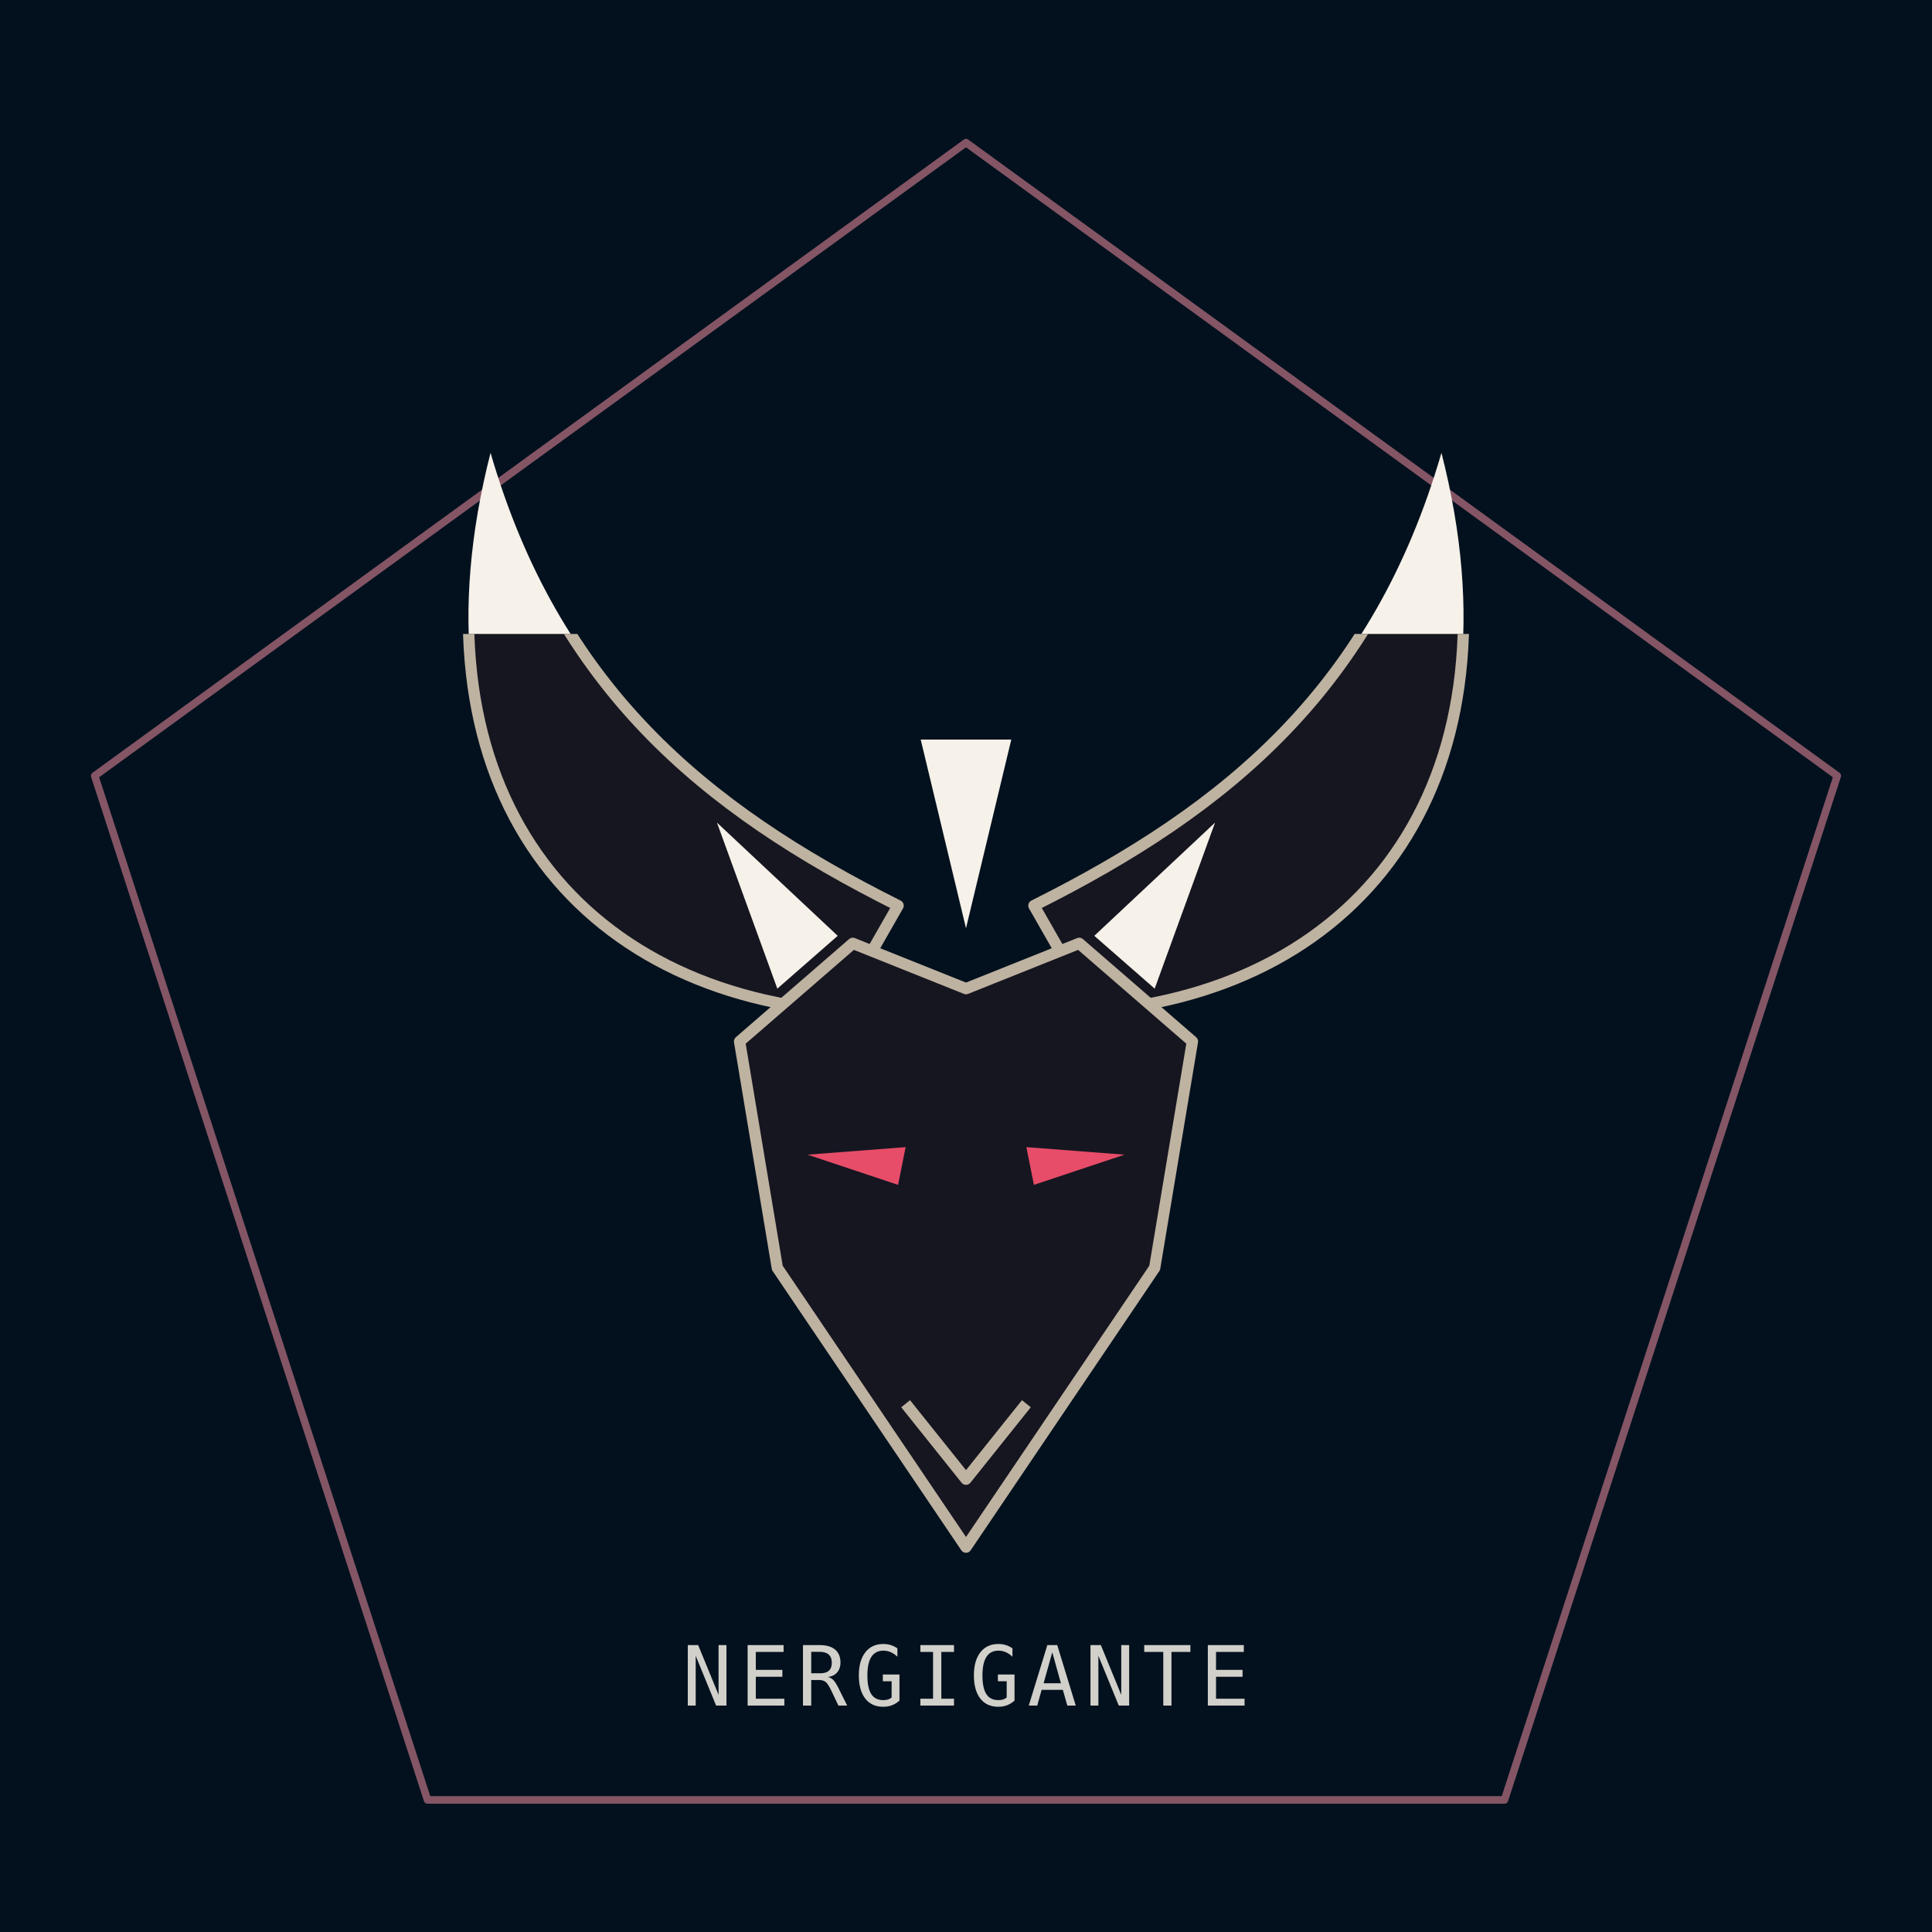
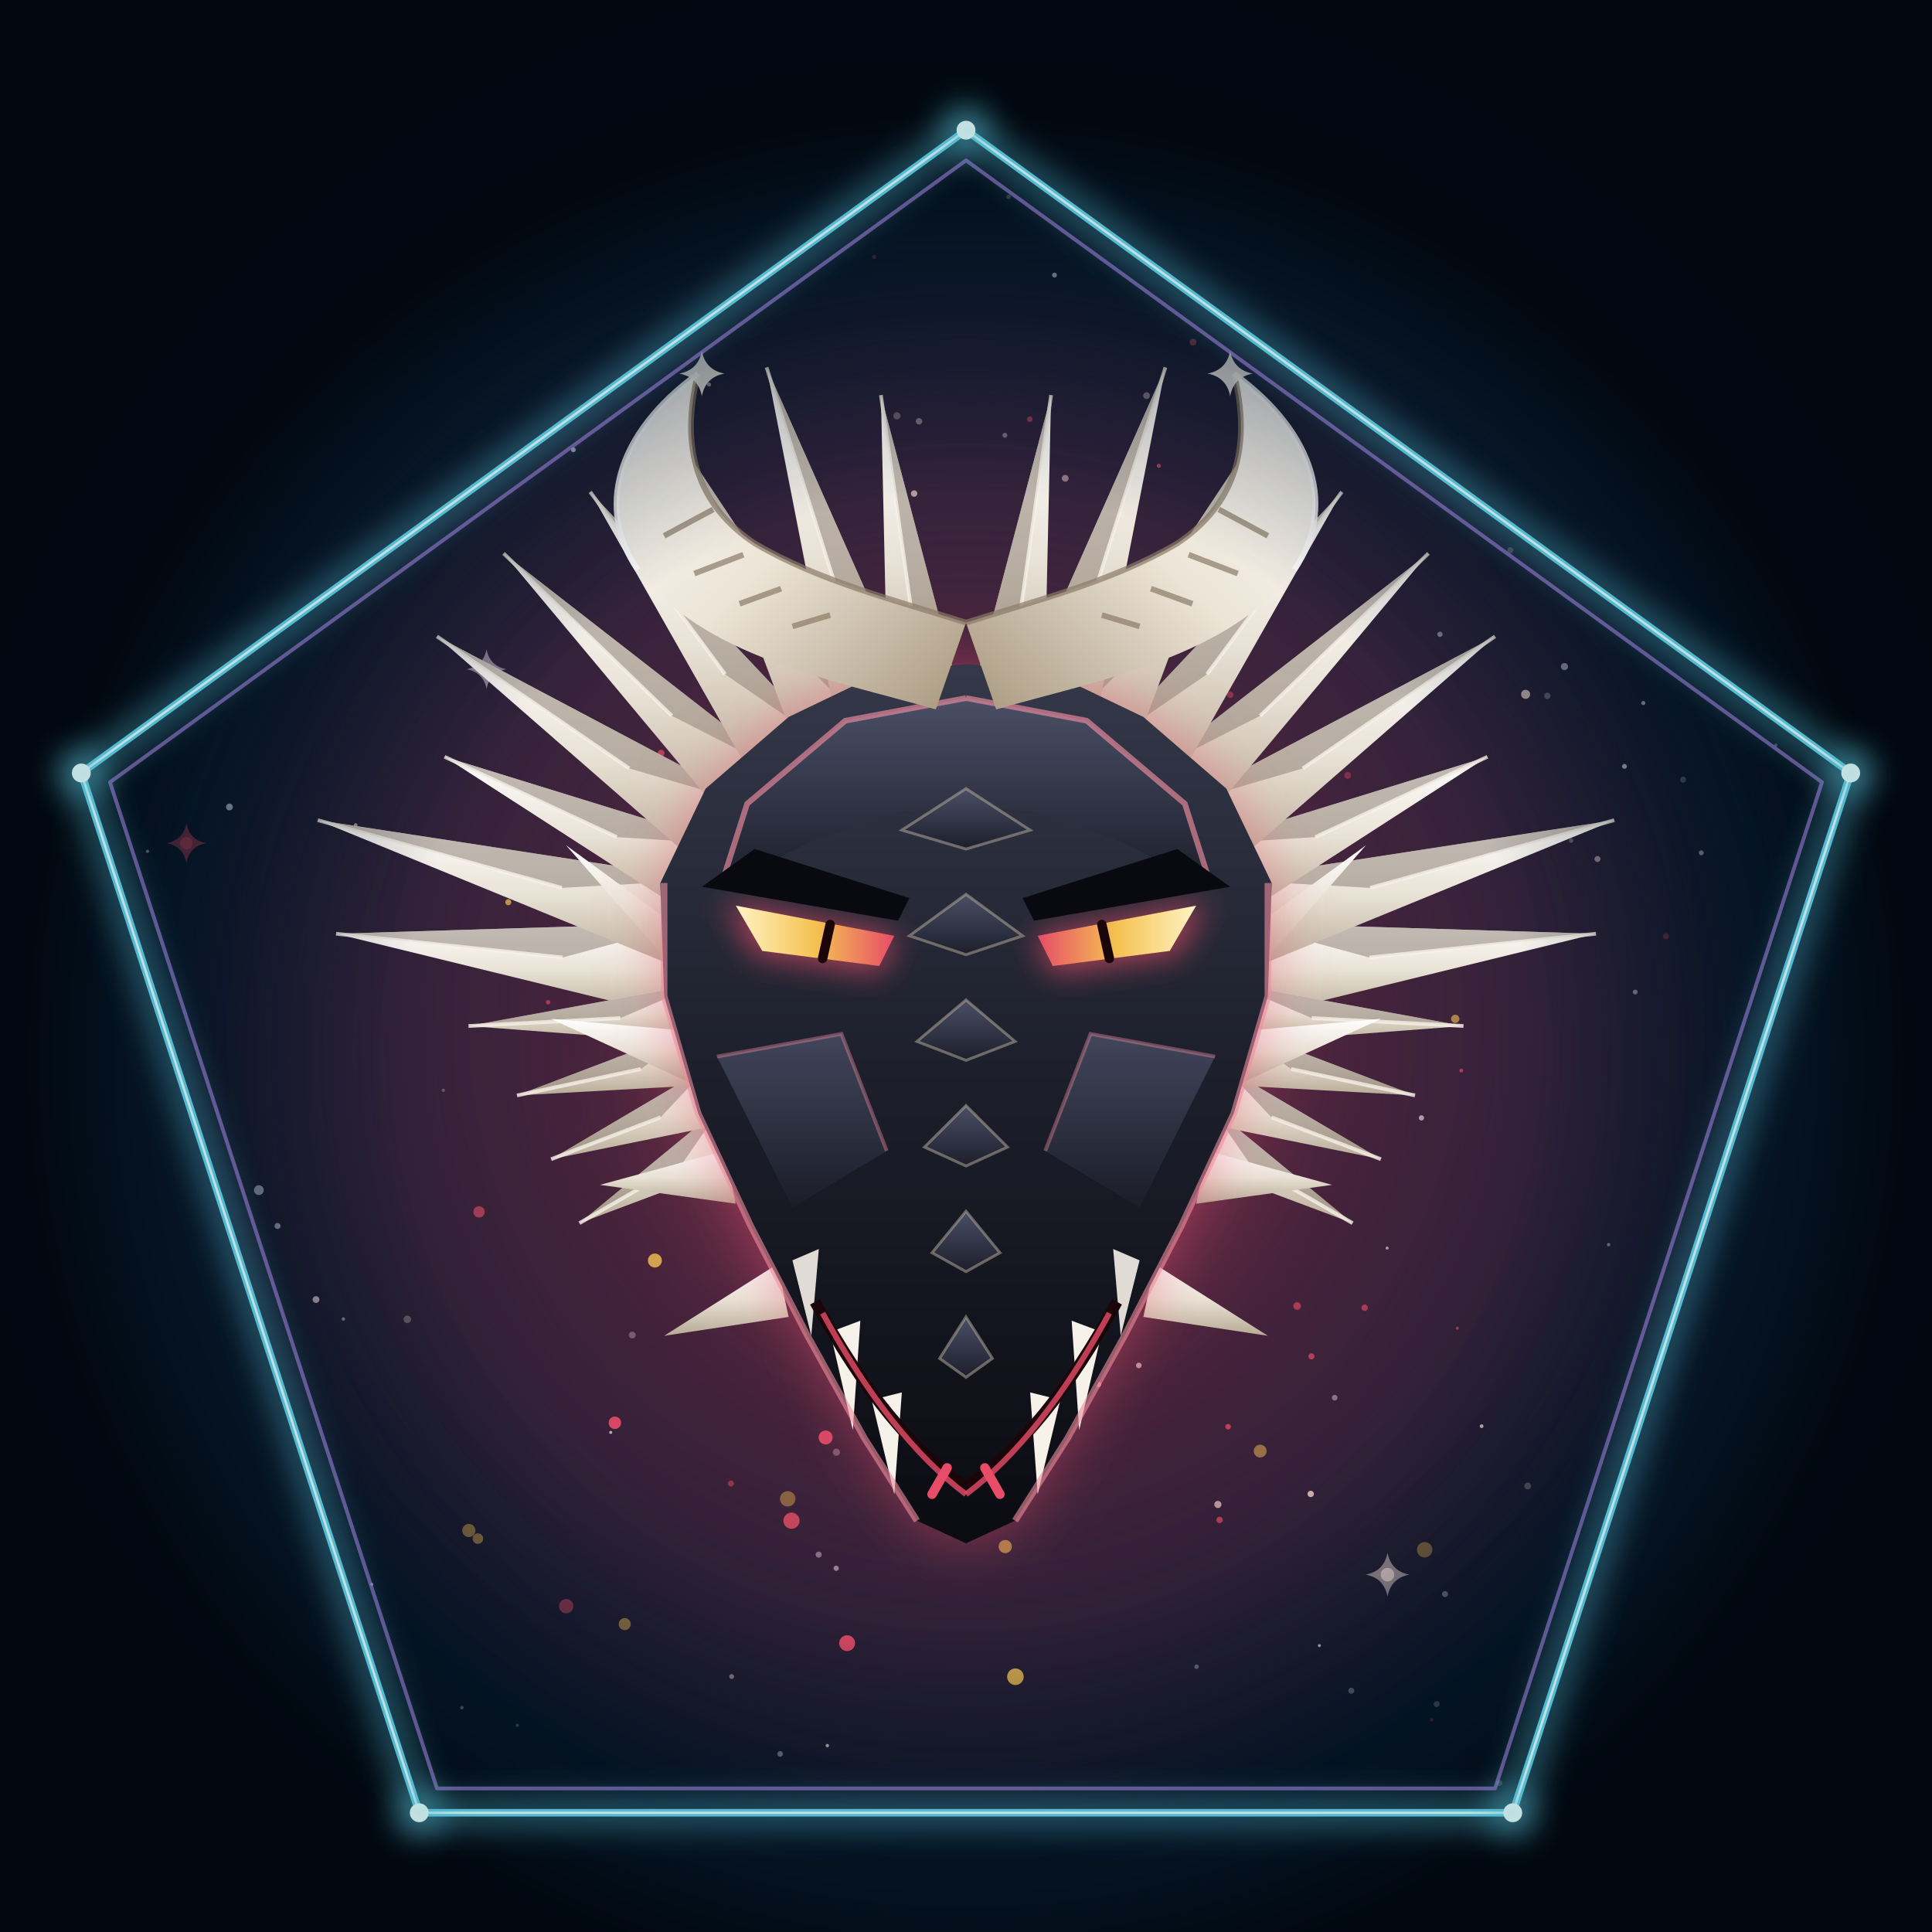
- <svg xmlns="http://www.w3.org/2000/svg" width="512" height="512" viewBox="0 0 512 512">
-   <rect width="512" height="512" fill="#03111e" />
-   <polygon points="256,37.8 486.9,205.6 398.7,477 113.3,477 25.1,205.6" fill="none" stroke="#ee8d9f" stroke-opacity="0.55" stroke-width="2" stroke-linejoin="round" />
+ <svg xmlns="http://www.w3.org/2000/svg" width="1024" height="1024" viewBox="0 0 1024 1024">
  <defs>
-     <clipPath id="lower">
-       <rect x="0" y="168" width="512" height="400" />
+     <radialGradient id="bgG" gradientUnits="userSpaceOnUse" cx="512" cy="522" r="560" fx="512" fy="522">
+       <stop offset="0" stop-color="#10223f" stop-opacity="1" />
+       <stop offset="0.55" stop-color="#0b1a31" stop-opacity="1" />
+       <stop offset="1" stop-color="#03111e" stop-opacity="1" />
+     </radialGradient>
+     <radialGradient id="haloG" gradientUnits="userSpaceOnUse" cx="512" cy="542" r="430" fx="512" fy="542">
+       <stop offset="0" stop-color="#e74d68" stop-opacity="0.34" />
+       <stop offset="0.45" stop-color="#e74d68" stop-opacity="0.12" />
+       <stop offset="1" stop-color="#e74d68" stop-opacity="0" />
+     </radialGradient>
+     <radialGradient id="vigG" gradientUnits="userSpaceOnUse" cx="512" cy="562" r="500" fx="512" fy="562">
+       <stop offset="0.6" stop-color="#03111e" stop-opacity="0" />
+       <stop offset="0.86" stop-color="#03111e" stop-opacity="0.5" />
+       <stop offset="1" stop-color="#01070e" stop-opacity="0.92" />
+     </radialGradient>
+     <filter id="b2" x="-60%" y="-60%" width="220%" height="220%">
+       <feGaussianBlur stdDeviation="2" />
+     </filter>
+     <filter id="b4" x="-60%" y="-60%" width="220%" height="220%">
+       <feGaussianBlur stdDeviation="4" />
+     </filter>
+     <filter id="b8" x="-60%" y="-60%" width="220%" height="220%">
+       <feGaussianBlur stdDeviation="8" />
+     </filter>
+     <filter id="b16" x="-60%" y="-60%" width="220%" height="220%">
+       <feGaussianBlur stdDeviation="16" />
+     </filter>
+     <filter id="b30" x="-60%" y="-60%" width="220%" height="220%">
+       <feGaussianBlur stdDeviation="30" />
+     </filter>
+     <clipPath id="pent">
+       <polygon points="512,69 980.9,409.7 801.8,960.8 222.2,960.8 43.1,409.7" />
    </clipPath>
+     <linearGradient id="ngSpike" x1="0" y1="0" x2="0" y2="1">
+       <stop offset="0" stop-color="#ffffff" stop-opacity="1" />
+       <stop offset="0.5" stop-color="#e9e2d6" stop-opacity="1" />
+       <stop offset="1" stop-color="#b7aa95" stop-opacity="1" />
+     </linearGradient>
+     <linearGradient id="ngHorn" x1="0" y1="0" x2="1" y2="1">
+       <stop offset="0" stop-color="#ffffff" stop-opacity="1" />
+       <stop offset="0.5" stop-color="#ece4d6" stop-opacity="1" />
+       <stop offset="1" stop-color="#a8987f" stop-opacity="1" />
+     </linearGradient>
+     <linearGradient id="ngHead" x1="0" y1="0" x2="0" y2="1">
+       <stop offset="0" stop-color="#343849" stop-opacity="1" />
+       <stop offset="0.5" stop-color="#1b1d29" stop-opacity="1" />
+       <stop offset="1" stop-color="#0b0c12" stop-opacity="1" />
+     </linearGradient>
+     <linearGradient id="ngPlate" x1="0" y1="0" x2="0" y2="1">
+       <stop offset="0" stop-color="#4a4f66" stop-opacity="1" />
+       <stop offset="1" stop-color="#1c1e2a" stop-opacity="1" />
+     </linearGradient>
+     <linearGradient id="ngEye" x1="0" y1="0" x2="1" y2="0">
+       <stop offset="0" stop-color="#fff3c4" stop-opacity="1" />
+       <stop offset="0.5" stop-color="#f5c252" stop-opacity="1" />
+       <stop offset="1" stop-color="#e74d68" stop-opacity="1" />
+     </linearGradient>
+     <radialGradient id="ngFire" gradientUnits="userSpaceOnUse" cx="512" cy="560" r="420" fx="512" fy="560">
+       <stop offset="0" stop-color="#e74d68" stop-opacity="0.6" />
+       <stop offset="0.5" stop-color="#a3243c" stop-opacity="0.25" />
+       <stop offset="1" stop-color="#e74d68" stop-opacity="0" />
+     </radialGradient>
  </defs>
-   <g fill="#f6f1e9">
-     <path d="M222 268 C150 262 108 206 130 120 C148 182 186 214 238 240 Z" />
-     <g transform="translate(512 0) scale(-1 1)">
-       <path d="M222 268 C150 262 108 206 130 120 C148 182 186 214 238 240 Z" />
-     </g>
+   <rect width="1024" height="1024" fill="url(#bgG)" />
+   <circle cx="534.6" cy="104.3" r="1.2" fill="#f6f1e9" opacity="0.5" />
+   <circle cx="515.5" cy="803.9" r="1" fill="#e74d68" opacity="0.6" />
+   <circle cx="763.2" cy="336.2" r="1.4" fill="#d8ebfb" opacity="0.5" />
+   <circle cx="549.7" cy="751.2" r="3.5" fill="#f6f1e9" opacity="0.8" />
+   <path d="M549.7 740.2 Q551.4 749.5 560.7 751.2 Q551.4 753 549.7 762.3 Q547.9 753 538.6 751.2 Q547.9 749.5 549.7 740.2Z" fill="#f6f1e9" opacity="0.55" />
+   <circle cx="413.5" cy="929.6" r="1.5" fill="#d8ebfb" opacity="0.5" />
+   <circle cx="820.1" cy="368.8" r="1.7" fill="#d8ebfb" opacity="0.3" />
+   <circle cx="415" cy="515" r="2" fill="#f6f1e9" opacity="0.8" />
+   <circle cx="257.9" cy="354.7" r="3.3" fill="#d8ebfb" opacity="0.4" />
+   <path d="M257.9 344.1 Q259.5 353 268.4 354.7 Q259.5 356.4 257.9 365.2 Q256.2 356.4 247.3 354.7 Q256.2 353 257.9 344.1Z" fill="#d8ebfb" opacity="0.55" />
+   <circle cx="785.3" cy="755.9" r="1" fill="#f6f1e9" opacity="0.8" />
+   <circle cx="707.4" cy="740.8" r="1.5" fill="#f6f1e9" opacity="0.5" />
+   <circle cx="78.2" cy="451.2" r="0.9" fill="#f6f1e9" opacity="0.7" />
+   <circle cx="577.3" cy="567" r="1" fill="#f6f1e9" opacity="0.8" />
+   <circle cx="492" cy="632.8" r="0.9" fill="#f6f1e9" opacity="0.7" />
+   <circle cx="518.9" cy="787.2" r="1.1" fill="#f6f1e9" opacity="0.3" />
+   <circle cx="794.7" cy="945.1" r="1.6" fill="#d8ebfb" opacity="0.8" />
+   <circle cx="866.7" cy="525.8" r="1.3" fill="#d8ebfb" opacity="0.5" />
+   <circle cx="545.7" cy="440.8" r="1.8" fill="#f6f1e9" opacity="0.3" />
+   <circle cx="735.2" cy="661.5" r="0.8" fill="#d8ebfb" opacity="0.8" />
+   <circle cx="478.1" cy="463.7" r="1.1" fill="#d8ebfb" opacity="0.3" />
+   <circle cx="609.1" cy="565.4" r="1.2" fill="#d8ebfb" opacity="0.6" />
+   <circle cx="871" cy="372.6" r="1.1" fill="#d8ebfb" opacity="0.7" />
+   <circle cx="643.4" cy="619.2" r="1.1" fill="#f6f1e9" opacity="0.5" />
+   <circle cx="98.8" cy="446.9" r="3.3" fill="#e74d68" opacity="0.5" />
+   <path d="M98.8 436.4 Q100.5 445.2 109.3 446.9 Q100.5 448.5 98.8 457.3 Q97.1 448.5 88.3 446.9 Q97.1 445.2 98.8 436.4Z" fill="#e74d68" opacity="0.55" />
+   <circle cx="558.9" cy="145.8" r="1.3" fill="#d8ebfb" opacity="0.8" />
+   <circle cx="892.1" cy="413.2" r="1.6" fill="#d8ebfb" opacity="0.3" />
+   <circle cx="658.8" cy="421.2" r="0.9" fill="#f6f1e9" opacity="0.3" />
+   <circle cx="416.8" cy="533.5" r="1.3" fill="#f6f1e9" opacity="0.8" />
+   <circle cx="650.9" cy="756.2" r="1.5" fill="#e74d68" opacity="0.8" />
+   <circle cx="594.3" cy="563.5" r="2" fill="#e74d68" opacity="0.5" />
+   <circle cx="460.8" cy="419.7" r="1.6" fill="#f6f1e9" opacity="0.5" />
+   <circle cx="846.7" cy="455.3" r="1.6" fill="#f6f1e9" opacity="0.5" />
+   <circle cx="235" cy="577.9" r="0.9" fill="#f6f1e9" opacity="0.3" />
+   <circle cx="290.5" cy="531.2" r="1.2" fill="#e74d68" opacity="0.7" />
+   <circle cx="592.7" cy="657.9" r="3.7" fill="#f6f1e9" opacity="0.8" />
+   <path d="M592.7 646 Q594.6 656 604.7 657.9 Q594.6 659.9 592.7 669.9 Q590.8 659.9 580.8 657.9 Q590.8 656 592.7 646Z" fill="#f6f1e9" opacity="0.55" />
+   <circle cx="197.1" cy="839.7" r="0.8" fill="#f6f1e9" opacity="0.8" />
+   <circle cx="303.9" cy="238.4" r="1.3" fill="#d8ebfb" opacity="0.8" />
+   <circle cx="147.1" cy="649.8" r="1.6" fill="#d8ebfb" opacity="0.6" />
+   <circle cx="800.5" cy="291.6" r="1.6" fill="#f6f1e9" opacity="0.3" />
+   <circle cx="437.2" cy="406.8" r="1.1" fill="#e74d68" opacity="0.3" />
+   <circle cx="714.3" cy="411" r="1.8" fill="#e74d68" opacity="0.4" />
+   <circle cx="582.3" cy="733.8" r="1.4" fill="#f6f1e9" opacity="0.8" />
+   <circle cx="443.3" cy="769.7" r="1.9" fill="#d8ebfb" opacity="0.4" />
+   <circle cx="758.8" cy="911.5" r="0.9" fill="#e74d68" opacity="0.4" />
+   <circle cx="772.4" cy="704" r="0.8" fill="#e74d68" opacity="0.6" />
+   <circle cx="469.8" cy="714.7" r="3.6" fill="#e74d68" opacity="0.4" />
+   <path d="M469.8 703.1 Q471.7 712.9 481.4 714.7 Q471.7 716.6 469.8 726.4 Q468 716.6 458.2 714.7 Q468 712.9 469.8 703.1Z" fill="#e74d68" opacity="0.55" />
+   <circle cx="664.7" cy="466.1" r="1.6" fill="#f6f1e9" opacity="0.5" />
+   <circle cx="215.9" cy="699.3" r="2" fill="#f6f1e9" opacity="0.3" />
+   <circle cx="808.6" cy="368" r="2.4" fill="#f6f1e9" opacity="0.7" />
+   <circle cx="545.8" cy="222.2" r="1.5" fill="#e74d68" opacity="0.5" />
+   <circle cx="809.7" cy="787.6" r="1.8" fill="#f6f1e9" opacity="0.3" />
+   <circle cx="901.7" cy="452" r="1.3" fill="#d8ebfb" opacity="0.6" />
+   <circle cx="774.5" cy="567.4" r="1" fill="#e74d68" opacity="0.7" />
+   <circle cx="829.2" cy="353.3" r="1.9" fill="#d8ebfb" opacity="0.6" />
+   <circle cx="623.1" cy="439" r="1.6" fill="#d8ebfb" opacity="0.4" />
+   <circle cx="484.5" cy="261.6" r="1.7" fill="#f6f1e9" opacity="0.7" />
+   <circle cx="506.1" cy="542.5" r="3.8" fill="#d8ebfb" opacity="0.7" />
+   <path d="M506.1 530.3 Q508 540.5 518.2 542.5 Q508 544.4 506.1 554.6 Q504.1 544.4 493.9 542.5 Q504.1 540.5 506.1 530.3Z" fill="#d8ebfb" opacity="0.55" />
+   <circle cx="487.1" cy="223.3" r="1.7" fill="#f6f1e9" opacity="0.4" />
+   <circle cx="443.2" cy="831.2" r="1.4" fill="#d8ebfb" opacity="0.6" />
+   <circle cx="753.4" cy="592.5" r="1.4" fill="#d8ebfb" opacity="0.8" />
+   <circle cx="941.3" cy="394.9" r="0.8" fill="#d8ebfb" opacity="0.8" />
+   <circle cx="607.7" cy="209.7" r="1.8" fill="#f6f1e9" opacity="0.4" />
+   <circle cx="555" cy="489.3" r="1.6" fill="#f6f1e9" opacity="0.7" />
+   <circle cx="182" cy="699.1" r="0.9" fill="#f6f1e9" opacity="0.5" />
+   <circle cx="603.6" cy="723.7" r="1.5" fill="#f6f1e9" opacity="0.8" />
+   <circle cx="546.2" cy="453.4" r="0.8" fill="#f6f1e9" opacity="0.6" />
+   <circle cx="765.9" cy="844.9" r="1.6" fill="#f6f1e9" opacity="0.4" />
+   <circle cx="137.2" cy="630.8" r="2.6" fill="#d8ebfb" opacity="0.6" />
+   <circle cx="645.5" cy="797.4" r="1.9" fill="#f6f1e9" opacity="0.7" />
+   <circle cx="634.2" cy="883.4" r="1.2" fill="#d8ebfb" opacity="0.4" />
+   <circle cx="601.9" cy="548.6" r="2.9" fill="#f6f1e9" opacity="0.5" />
+   <circle cx="375.8" cy="203.8" r="1.1" fill="#f6f1e9" opacity="0.5" />
+   <circle cx="646.4" cy="805.6" r="1.7" fill="#e74d68" opacity="0.7" />
+   <circle cx="861" cy="406.2" r="1.3" fill="#f6f1e9" opacity="0.7" />
+   <circle cx="387.8" cy="888.6" r="1.3" fill="#f6f1e9" opacity="0.5" />
+   <circle cx="500.7" cy="781.3" r="3.6" fill="#d8ebfb" opacity="0.4" />
+   <path d="M500.7 769.8 Q502.5 779.4 512.2 781.3 Q502.5 783.1 500.7 792.7 Q498.9 783.1 489.3 781.3 Q498.9 779.4 500.7 769.8Z" fill="#d8ebfb" opacity="0.55" />
+   <circle cx="652" cy="368.2" r="1.7" fill="#e74d68" opacity="0.5" />
+   <circle cx="687.5" cy="692.2" r="2" fill="#e74d68" opacity="0.7" />
+   <circle cx="587.4" cy="407.9" r="1.3" fill="#d8ebfb" opacity="0.5" />
+   <circle cx="883" cy="496.2" r="1.6" fill="#e74d68" opacity="0.3" />
+   <circle cx="463.3" cy="136.1" r="1.1" fill="#e74d68" opacity="0.4" />
+   <circle cx="188.5" cy="437.3" r="1" fill="#f6f1e9" opacity="0.6" />
+   <circle cx="335.1" cy="707.6" r="1.8" fill="#d8ebfb" opacity="0.4" />
+   <circle cx="426.7" cy="310.9" r="1.9" fill="#e74d68" opacity="0.3" />
+   <circle cx="832.7" cy="445.5" r="1.2" fill="#f6f1e9" opacity="0.3" />
+   <circle cx="852.6" cy="659.7" r="0.9" fill="#d8ebfb" opacity="0.5" />
+   <circle cx="699.3" cy="872.2" r="0.8" fill="#f6f1e9" opacity="0.8" />
+   <circle cx="584.2" cy="630.2" r="0.7" fill="#f6f1e9" opacity="0.7" />
+   <circle cx="438.5" cy="925.2" r="0.9" fill="#f6f1e9" opacity="0.8" />
+   <circle cx="564.6" cy="253.5" r="1.8" fill="#f6f1e9" opacity="0.5" />
+   <circle cx="475.4" cy="220.4" r="1.9" fill="#f6f1e9" opacity="0.3" />
+   <circle cx="488.4" cy="623.4" r="1.5" fill="#d8ebfb" opacity="0.3" />
+   <circle cx="167.5" cy="688.8" r="1.8" fill="#f6f1e9" opacity="0.7" />
+   <circle cx="323.7" cy="759.2" r="0.8" fill="#f6f1e9" opacity="0.8" />
+   <circle cx="632.3" cy="181.3" r="1.8" fill="#e74d68" opacity="0.5" />
+   <circle cx="274.2" cy="914.4" r="0.9" fill="#f6f1e9" opacity="0.3" />
+   <circle cx="694.7" cy="791.8" r="1.7" fill="#f6f1e9" opacity="0.8" />
+   <circle cx="366.3" cy="382.8" r="0.9" fill="#e74d68" opacity="0.3" />
+   <circle cx="327.7" cy="561.7" r="1.8" fill="#f6f1e9" opacity="0.3" />
+   <circle cx="433.9" cy="824" r="1.6" fill="#d8ebfb" opacity="0.5" />
+   <circle cx="714.2" cy="576.9" r="1.4" fill="#f6f1e9" opacity="0.4" />
+   <circle cx="761.5" cy="903.2" r="1.6" fill="#f6f1e9" opacity="0.3" />
+   <circle cx="672.6" cy="242" r="0.9" fill="#d8ebfb" opacity="0.3" />
+   <circle cx="532.6" cy="230.7" r="1.3" fill="#f6f1e9" opacity="0.4" />
+   <circle cx="716.2" cy="896.1" r="1.6" fill="#d8ebfb" opacity="0.4" />
+   <circle cx="735.4" cy="834.6" r="3.6" fill="#f6f1e9" opacity="0.7" />
+   <path d="M735.4 823 Q737.3 832.7 747 834.6 Q737.3 836.4 735.4 846.2 Q733.6 836.4 723.8 834.6 Q733.6 832.7 735.4 823Z" fill="#f6f1e9" opacity="0.55" />
+   <circle cx="461.7" cy="646.8" r="2.9" fill="#e74d68" opacity="0.3" />
+   <circle cx="614.2" cy="246.9" r="1.1" fill="#e74d68" opacity="0.7" />
+   <circle cx="564.8" cy="759.3" r="1.1" fill="#f6f1e9" opacity="0.8" />
+   <circle cx="244.8" cy="905.1" r="0.9" fill="#f6f1e9" opacity="0.5" />
+   <circle cx="121.6" cy="427.7" r="1.8" fill="#d8ebfb" opacity="0.8" />
+   <rect width="1024" height="1024" fill="url(#haloG)" />
+   <g clip-path="url(#pent)">
+     <rect width="1024" height="1024" fill="url(#ngFire)" />
+     <circle cx="253.3" cy="815.5" r="2.8" fill="#f5c252" opacity="0.5" />
+     <circle cx="269.4" cy="478.2" r="1.6" fill="#f5c252" opacity="0.7" />
+     <circle cx="457.9" cy="396.1" r="2.5" fill="#f5c252" opacity="0.7" />
+     <circle cx="325.9" cy="754.1" r="3.3" fill="#e74d68" opacity="0.9" />
+     <circle cx="484.4" cy="705.7" r="4.2" fill="#e74d68" opacity="0.5" />
+     <circle cx="672.9" cy="479.2" r="4.4" fill="#f5c252" opacity="0.5" />
+     <circle cx="398" cy="593.2" r="2.7" fill="#f5c252" opacity="0.6" />
+     <circle cx="435.7" cy="422" r="1.7" fill="#f5c252" opacity="0.7" />
+     <circle cx="484.8" cy="574.1" r="1.9" fill="#e74d68" opacity="0.4" />
+     <circle cx="512.5" cy="803.8" r="2" fill="#f5c252" opacity="0.7" />
+     <circle cx="578.2" cy="411.3" r="2.8" fill="#f5c252" opacity="0.8" />
+     <circle cx="716.4" cy="474.6" r="2.2" fill="#e74d68" opacity="0.6" />
+     <circle cx="419.5" cy="806" r="4.3" fill="#e74d68" opacity="0.8" />
+     <circle cx="765.8" cy="498.3" r="3.7" fill="#e74d68" opacity="0.6" />
+     <circle cx="667.9" cy="769.1" r="3.4" fill="#f5c252" opacity="0.5" />
+     <circle cx="347.1" cy="668.1" r="3.7" fill="#f5c252" opacity="0.8" />
+     <circle cx="695.1" cy="718.9" r="1.6" fill="#e74d68" opacity="0.7" />
+     <circle cx="417.5" cy="794.4" r="4.1" fill="#f5c252" opacity="0.4" />
+     <circle cx="350.4" cy="399.2" r="1.8" fill="#e74d68" opacity="0.7" />
+     <circle cx="727.9" cy="387.6" r="2" fill="#f5c252" opacity="0.8" />
+     <circle cx="445.2" cy="464.6" r="4" fill="#f5c252" opacity="0.9" />
+     <circle cx="457.9" cy="516.4" r="3.5" fill="#e74d68" opacity="0.7" />
+     <circle cx="538.2" cy="888.7" r="4.4" fill="#f5c252" opacity="0.8" />
+     <circle cx="402.4" cy="558" r="2.3" fill="#f5c252" opacity="0.6" />
+     <circle cx="300.1" cy="851.3" r="3.8" fill="#e74d68" opacity="0.5" />
+     <circle cx="418" cy="394.5" r="2.8" fill="#e74d68" opacity="0.6" />
+     <circle cx="771.3" cy="540" r="2.2" fill="#f5c252" opacity="0.6" />
+     <circle cx="755.1" cy="821.4" r="4.1" fill="#f5c252" opacity="0.4" />
+     <circle cx="723.3" cy="693.1" r="1.7" fill="#e74d68" opacity="0.6" />
+     <circle cx="661.7" cy="490.8" r="3.2" fill="#e74d68" opacity="0.6" />
+     <circle cx="449" cy="870.9" r="4.2" fill="#e74d68" opacity="0.9" />
+     <circle cx="532.8" cy="819.7" r="3.5" fill="#f5c252" opacity="0.6" />
+     <circle cx="253.9" cy="642.3" r="3" fill="#e74d68" opacity="0.6" />
+     <circle cx="427.6" cy="433.2" r="4" fill="#e74d68" opacity="0.6" />
+     <circle cx="556.8" cy="460.1" r="1.8" fill="#f5c252" opacity="0.6" />
+     <circle cx="529.9" cy="438.1" r="1.8" fill="#e74d68" opacity="0.5" />
+     <circle cx="387.4" cy="786.3" r="1.6" fill="#e74d68" opacity="0.5" />
+     <circle cx="437.6" cy="761.9" r="3.7" fill="#e74d68" opacity="0.9" />
+     <circle cx="248.5" cy="811.2" r="3.5" fill="#f5c252" opacity="0.5" />
+     <circle cx="331.1" cy="860.8" r="3.2" fill="#f5c252" opacity="0.5" />
+     <g>
+       <polygon points="365.5,489.2 178.1,494.9 360.2,539.4" fill="url(#ngSpike)" />
+       <polygon points="365.5,489.2 178.1,494.9 298.2,507.5" fill="#8f8478" opacity="0.55" />
+       <path d="M298.2 507.5 L178.1 494.9" stroke="#f6f1e9" stroke-width="2" opacity="0.8" />
+       <polygon points="374,466.3 168.4,434.7 360.9,513.5" fill="url(#ngSpike)" />
+       <polygon points="374,466.3 168.4,434.7 297.8,470.6" fill="#8f8478" opacity="0.55" />
+       <path d="M297.8 470.6 L168.4 434.7" stroke="#f6f1e9" stroke-width="2" opacity="0.8" />
+       <polygon points="385.1,447.3 235.6,401.1 367,485.9" fill="url(#ngSpike)" />
+       <polygon points="385.1,447.3 235.6,401.1 326.9,443.7" fill="#8f8478" opacity="0.55" />
+       <path d="M326.9 443.7 L235.6 401.1" stroke="#f6f1e9" stroke-width="2" opacity="0.8" />
+       <polygon points="400.8,426.9 231.6,337.3 375.9,463.2" fill="url(#ngSpike)" />
+       <polygon points="400.8,426.9 231.6,337.3 333.5,407.3" fill="#8f8478" opacity="0.55" />
+       <path d="M333.5 407.3 L231.6 337.3" stroke="#f6f1e9" stroke-width="2" opacity="0.8" />
+       <polygon points="418.3,411.1 266.9,293.3 389.9,440.5" fill="url(#ngSpike)" />
+       <polygon points="418.3,411.1 266.9,293.3 356.1,379.4" fill="#8f8478" opacity="0.55" />
+       <path d="M356.1 379.4 L266.9 293.3" stroke="#f6f1e9" stroke-width="2" opacity="0.8" />
+       <polygon points="440.7,396.2 312.8,260.7 404.8,422.7" fill="url(#ngSpike)" />
+       <polygon points="440.7,396.2 312.8,260.7 384.3,357.4" fill="#8f8478" opacity="0.55" />
+       <path d="M384.3 357.4 L312.8 260.7" stroke="#f6f1e9" stroke-width="2" opacity="0.8" />
+       <polygon points="462,387.1 363.4,238.4 425.8,405.6" fill="url(#ngSpike)" />
+       <polygon points="462,387.1 363.4,238.4 415.7,341.1" fill="#8f8478" opacity="0.55" />
+       <path d="M415.7 341.1 L363.4 238.4" stroke="#f6f1e9" stroke-width="2" opacity="0.8" />
+       <polygon points="488.5,380.1 406.3,194.7 445.3,393.8" fill="url(#ngSpike)" />
+       <polygon points="488.5,380.1 406.3,194.7 445.7,319.7" fill="#8f8478" opacity="0.55" />
+       <path d="M445.7 319.7 L406.3 194.7" stroke="#f6f1e9" stroke-width="2" opacity="0.8" />
+       <polygon points="511.4,378.6 466.9,209.4 470.8,384.3" fill="url(#ngSpike)" />
+       <polygon points="511.4,378.6 466.9,209.4 482.7,321.2" fill="#8f8478" opacity="0.55" />
+       <path d="M482.7 321.2 L466.9 209.4" stroke="#f6f1e9" stroke-width="2" opacity="0.8" />
+       <polygon points="382.8,586.1 307.1,648.3 398.8,613.9" fill="url(#ngSpike)" />
+       <polygon points="382.8,586.1 307.1,648.3 361.5,616.9" fill="#8f8478" opacity="0.55" />
+       <path d="M361.5 616.9 L307.1 648.3" stroke="#f6f1e9" stroke-width="2" opacity="0.8" />
+       <polygon points="375.6,565.2 292.1,614.4 387,595.1" fill="url(#ngSpike)" />
+       <polygon points="375.6,565.2 292.1,614.4 350.1,592.2" fill="#8f8478" opacity="0.55" />
+       <path d="M350.1 592.2 L292.1 614.4" stroke="#f6f1e9" stroke-width="2" opacity="0.8" />
+       <polygon points="371.7,543.5 274,580.6 378.4,574.8" fill="url(#ngSpike)" />
+       <polygon points="371.7,543.5 274,580.6 339.7,566.6" fill="#8f8478" opacity="0.55" />
+       <path d="M339.7 566.6 L274 580.6" stroke="#f6f1e9" stroke-width="2" opacity="0.8" />
+       <polygon points="371.4,521.3 248.3,543.8 373,553.3" fill="url(#ngSpike)" />
+       <polygon points="371.4,521.3 248.3,543.8 328.8,539.6" fill="#8f8478" opacity="0.55" />
+       <path d="M328.8 539.6 L248.3 543.8" stroke="#f6f1e9" stroke-width="2" opacity="0.8" />
+     </g>
+     <g transform="translate(1024 0) scale(-1 1)">
+       <polygon points="365.5,489.2 178.1,494.9 360.2,539.4" fill="url(#ngSpike)" />
+       <polygon points="365.5,489.2 178.1,494.9 298.2,507.5" fill="#8f8478" opacity="0.55" />
+       <path d="M298.2 507.5 L178.1 494.9" stroke="#f6f1e9" stroke-width="2" opacity="0.8" />
+       <polygon points="374,466.3 168.4,434.7 360.9,513.5" fill="url(#ngSpike)" />
+       <polygon points="374,466.3 168.4,434.7 297.8,470.6" fill="#8f8478" opacity="0.55" />
+       <path d="M297.8 470.6 L168.4 434.7" stroke="#f6f1e9" stroke-width="2" opacity="0.8" />
+       <polygon points="385.1,447.3 235.6,401.1 367,485.9" fill="url(#ngSpike)" />
+       <polygon points="385.1,447.3 235.6,401.1 326.9,443.7" fill="#8f8478" opacity="0.55" />
+       <path d="M326.9 443.7 L235.6 401.1" stroke="#f6f1e9" stroke-width="2" opacity="0.8" />
+       <polygon points="400.8,426.9 231.6,337.3 375.9,463.2" fill="url(#ngSpike)" />
+       <polygon points="400.8,426.9 231.6,337.3 333.5,407.3" fill="#8f8478" opacity="0.55" />
+       <path d="M333.5 407.3 L231.6 337.3" stroke="#f6f1e9" stroke-width="2" opacity="0.8" />
+       <polygon points="418.3,411.1 266.9,293.3 389.9,440.5" fill="url(#ngSpike)" />
+       <polygon points="418.3,411.1 266.9,293.3 356.1,379.4" fill="#8f8478" opacity="0.55" />
+       <path d="M356.1 379.4 L266.9 293.3" stroke="#f6f1e9" stroke-width="2" opacity="0.8" />
+       <polygon points="440.7,396.2 312.8,260.7 404.8,422.7" fill="url(#ngSpike)" />
+       <polygon points="440.7,396.2 312.8,260.7 384.3,357.4" fill="#8f8478" opacity="0.55" />
+       <path d="M384.3 357.4 L312.8 260.7" stroke="#f6f1e9" stroke-width="2" opacity="0.8" />
+       <polygon points="462,387.1 363.4,238.4 425.8,405.6" fill="url(#ngSpike)" />
+       <polygon points="462,387.1 363.4,238.4 415.7,341.1" fill="#8f8478" opacity="0.55" />
+       <path d="M415.7 341.1 L363.4 238.4" stroke="#f6f1e9" stroke-width="2" opacity="0.8" />
+       <polygon points="488.5,380.1 406.3,194.7 445.3,393.8" fill="url(#ngSpike)" />
+       <polygon points="488.5,380.1 406.3,194.7 445.7,319.7" fill="#8f8478" opacity="0.55" />
+       <path d="M445.7 319.7 L406.3 194.7" stroke="#f6f1e9" stroke-width="2" opacity="0.8" />
+       <polygon points="511.4,378.6 466.9,209.4 470.8,384.3" fill="url(#ngSpike)" />
+       <polygon points="511.4,378.6 466.9,209.4 482.7,321.2" fill="#8f8478" opacity="0.55" />
+       <path d="M482.7 321.2 L466.9 209.4" stroke="#f6f1e9" stroke-width="2" opacity="0.8" />
+       <polygon points="382.8,586.1 307.1,648.3 398.8,613.9" fill="url(#ngSpike)" />
+       <polygon points="382.8,586.1 307.1,648.3 361.5,616.9" fill="#8f8478" opacity="0.55" />
+       <path d="M361.5 616.9 L307.1 648.3" stroke="#f6f1e9" stroke-width="2" opacity="0.8" />
+       <polygon points="375.6,565.2 292.1,614.4 387,595.1" fill="url(#ngSpike)" />
+       <polygon points="375.6,565.2 292.1,614.4 350.1,592.2" fill="#8f8478" opacity="0.55" />
+       <path d="M350.1 592.2 L292.1 614.4" stroke="#f6f1e9" stroke-width="2" opacity="0.8" />
+       <polygon points="371.7,543.5 274,580.6 378.4,574.8" fill="url(#ngSpike)" />
+       <polygon points="371.7,543.5 274,580.6 339.7,566.6" fill="#8f8478" opacity="0.55" />
+       <path d="M339.7 566.6 L274 580.6" stroke="#f6f1e9" stroke-width="2" opacity="0.8" />
+       <polygon points="371.4,521.3 248.3,543.8 373,553.3" fill="url(#ngSpike)" />
+       <polygon points="371.4,521.3 248.3,543.8 328.8,539.6" fill="#8f8478" opacity="0.55" />
+       <path d="M328.8 539.6 L248.3 543.8" stroke="#f6f1e9" stroke-width="2" opacity="0.8" />
+     </g>
+     <polygon points="352,486 300,448 358,514" fill="url(#ngSpike)" />
+     <polygon points="360,546 292,540 366,574" fill="url(#ngSpike)" />
+     <polygon points="384,610 318,628 390,638" fill="url(#ngSpike)" />
+     <polygon points="412,670 352,708 418,698" fill="url(#ngSpike)" />
+     <g transform="translate(1024 0) scale(-1 1)">
+       <polygon points="352,486 300,448 358,514" fill="url(#ngSpike)" />
+       <polygon points="360,546 292,540 366,574" fill="url(#ngSpike)" />
+       <polygon points="384,610 318,628 390,638" fill="url(#ngSpike)" />
+       <polygon points="412,670 352,708 418,698" fill="url(#ngSpike)" />
+     </g>
+     <path d="M512,352 L468,356 L418,380 L374,418 L350,468 L352,528 L370,590 L398,650 L428,708 L458,762 L486,806 L512,818 L512,818 L538,806 L566,762 L596,708 L626,650 L654,590 L672,528 L674,468 L650,418 L606,380 L556,356 L512,352Z" fill="#e74d68" opacity="0.5" filter="url(#b16)" />
+     <path d="M512,352 L468,356 L418,380 L374,418 L350,468 L352,528 L370,590 L398,650 L428,708 L458,762 L486,806 L512,818 L512,818 L538,806 L566,762 L596,708 L626,650 L654,590 L672,528 L674,468 L650,418 L606,380 L556,356 L512,352Z" fill="url(#ngHead)" />
+     <polygon points="512,370 448,382 396,426 382,470 430,446 476,430 512,428" fill="url(#ngPlate)" />
+     <path d="M512 370 L448 382 L396 426 L382 470" stroke="#ee8d9f" stroke-width="3" fill="none" opacity="0.65" />
+     <polygon points="384,478 476,496 466,516 400,506" fill="#e74d68" opacity="0.7" filter="url(#b8)" />
+     <polygon points="390,480 474,496 466,512 404,504" fill="url(#ngEye)" />
+     <path d="M440 490 l-4 18" stroke="#1a0508" stroke-width="5" stroke-linecap="round" />
+     <polygon points="372,470 476,488 482,476 400,450" fill="#090a10" />
+     <polygon points="380,560 446,548 470,610 420,640" fill="url(#ngPlate)" opacity="0.8" />
+     <path d="M380 560 L446 548 L470 610" stroke="#ee8d9f" stroke-width="2" fill="none" opacity="0.4" />
+     <polygon points="440,706 456,700 452,758" fill="#f6f1e9" />
+     <polygon points="462,742 478,738 474,792" fill="#f6f1e9" />
+     <polygon points="420,668 434,662 430,708" fill="#f6f1e9" opacity="0.9" />
+     <path d="M432 690 Q470 760 512 788" stroke="#1a0508" stroke-width="6" fill="none" />
+     <path d="M436 696 Q472 762 512 792" stroke="#e74d68" stroke-width="3" fill="none" opacity="0.8" />
+     <path d="M494 792 l8 -14" stroke="#e74d68" stroke-width="5" stroke-linecap="round" />
+     <path d="M352 468 L352 528 L370 590 L398 650 L428 708 L458 762 L486 806" stroke="#ee8d9f" stroke-width="3.5" fill="none" opacity="0.6" />
+     <g transform="translate(1024 0) scale(-1 1)">
+       <polygon points="512,370 448,382 396,426 382,470 430,446 476,430 512,428" fill="url(#ngPlate)" />
+       <path d="M512 370 L448 382 L396 426 L382 470" stroke="#ee8d9f" stroke-width="3" fill="none" opacity="0.65" />
+       <polygon points="384,478 476,496 466,516 400,506" fill="#e74d68" opacity="0.7" filter="url(#b8)" />
+       <polygon points="390,480 474,496 466,512 404,504" fill="url(#ngEye)" />
+       <path d="M440 490 l-4 18" stroke="#1a0508" stroke-width="5" stroke-linecap="round" />
+       <polygon points="372,470 476,488 482,476 400,450" fill="#090a10" />
+       <polygon points="380,560 446,548 470,610 420,640" fill="url(#ngPlate)" opacity="0.8" />
+       <path d="M380 560 L446 548 L470 610" stroke="#ee8d9f" stroke-width="2" fill="none" opacity="0.4" />
+       <polygon points="440,706 456,700 452,758" fill="#f6f1e9" />
+       <polygon points="462,742 478,738 474,792" fill="#f6f1e9" />
+       <polygon points="420,668 434,662 430,708" fill="#f6f1e9" opacity="0.9" />
+       <path d="M432 690 Q470 760 512 788" stroke="#1a0508" stroke-width="6" fill="none" />
+       <path d="M436 696 Q472 762 512 792" stroke="#e74d68" stroke-width="3" fill="none" opacity="0.8" />
+       <path d="M494 792 l8 -14" stroke="#e74d68" stroke-width="5" stroke-linecap="round" />
+       <path d="M352 468 L352 528 L370 590 L398 650 L428 708 L458 762 L486 806" stroke="#ee8d9f" stroke-width="3.5" fill="none" opacity="0.6" />
+     </g>
+     <polygon points="478,440 512,418 546,440 512,450" fill="url(#ngPlate)" stroke="#beb2a1" stroke-width="1.5" stroke-opacity="0.5" />
+     <polygon points="482,496 512,474 542,496 512,506" fill="url(#ngPlate)" stroke="#beb2a1" stroke-width="1.5" stroke-opacity="0.5" />
+     <polygon points="486,552 512,530 538,552 512,562" fill="url(#ngPlate)" stroke="#beb2a1" stroke-width="1.5" stroke-opacity="0.5" />
+     <polygon points="490,608 512,586 534,608 512,618" fill="url(#ngPlate)" stroke="#beb2a1" stroke-width="1.5" stroke-opacity="0.5" />
+     <polygon points="494,664 512,642 530,664 512,674" fill="url(#ngPlate)" stroke="#beb2a1" stroke-width="1.5" stroke-opacity="0.5" />
+     <polygon points="498,720 512,698 526,720 512,730" fill="url(#ngPlate)" stroke="#beb2a1" stroke-width="1.5" stroke-opacity="0.5" />
+     <path d="M496 376 C440 360 372 348 338 302 C316 270 326 230 370 198 C360 238 370 268 400 288 C434 308 474 318 512 330 Z" fill="url(#ngHorn)" />
+     <path d="M370 198 C360 238 370 268 400 288 C434 308 474 318 512 330" stroke="#8a7a66" stroke-width="3" fill="none" opacity="0.7" />
+     <path d="M352 284 l26 -14 M368 304 l26 -10 M392 320 l22 -8 M420 332 l20 -6" stroke="#8a7a66" stroke-width="3" opacity="0.7" />
+     <path d="M338 302 C316 270 326 230 370 198" stroke="#fff" stroke-width="3" fill="none" opacity="0.85" />
+     <g transform="translate(1024 0) scale(-1 1)">
+       <path d="M496 376 C440 360 372 348 338 302 C316 270 326 230 370 198 C360 238 370 268 400 288 C434 308 474 318 512 330 Z" fill="url(#ngHorn)" />
+       <path d="M370 198 C360 238 370 268 400 288 C434 308 474 318 512 330" stroke="#8a7a66" stroke-width="3" fill="none" opacity="0.7" />
+       <path d="M352 284 l26 -14 M368 304 l26 -10 M392 320 l22 -8 M420 332 l20 -6" stroke="#8a7a66" stroke-width="3" opacity="0.7" />
+       <path d="M338 302 C316 270 326 230 370 198" stroke="#fff" stroke-width="3" fill="none" opacity="0.85" />
+     </g>
+     <path d="M372 186 Q373.9 196.1 384 198 Q373.9 199.9 372 210 Q370.1 199.9 360 198 Q370.1 196.1 372 186Z" fill="#f6f1e9" opacity="0.9" />
+     <path d="M652 186 Q653.9 196.1 664 198 Q653.9 199.9 652 210 Q650.1 199.9 640 198 Q650.1 196.1 652 186Z" fill="#f6f1e9" opacity="0.9" />
  </g>
-   <g fill="#161620" stroke="#beb2a1" stroke-width="3" stroke-linejoin="round" clip-path="url(#lower)">
-     <path d="M222 268 C150 262 108 206 130 120 C148 182 186 214 238 240 Z" />
-     <g transform="translate(512 0) scale(-1 1)">
-       <path d="M222 268 C150 262 108 206 130 120 C148 182 186 214 238 240 Z" />
-     </g>
-   </g>
-   <g fill="#f6f1e9">
-     <polygon points="206,262 190,218 222,248" />
-     <polygon points="306,262 322,218 290,248" />
-     <polygon points="256,246 244,196 268,196" />
-   </g>
-   <path d="M256 410 L206 336 L196 276 L226 250 L256 262 L286 250 L316 276 L306 336 Z" fill="#161620" stroke="#beb2a1" stroke-width="3" stroke-linejoin="round" />
-   <path d="M214 306 L238 314 L240 304 Z M298 306 L274 314 L272 304 Z" fill="#e74d68" />
-   <path d="M240 372 L256 392 L272 372" fill="none" stroke="#beb2a1" stroke-width="3" stroke-linejoin="round" />
-   <text x="256" y="452" text-anchor="middle" font-family="'Fira Code', ui-monospace, monospace" font-size="22" letter-spacing="2" fill="#f6f1e9" fill-opacity="0.85">NERGIGANTE</text>
+   <rect width="1024" height="1024" fill="url(#vigG)" />
+   <polygon points="512,69 980.9,409.7 801.8,960.8 222.2,960.8 43.1,409.7" fill="none" stroke="#54bbd2" stroke-width="16" stroke-opacity="0.4" stroke-linejoin="round" filter="url(#b8)" />
+   <polygon points="512,69 980.9,409.7 801.8,960.8 222.2,960.8 43.1,409.7" fill="none" stroke="#54bbd2" stroke-width="4" stroke-linejoin="round" />
+   <polygon points="512,69 980.9,409.7 801.8,960.8 222.2,960.8 43.1,409.7" fill="none" stroke="#f6f1e9" stroke-width="1.2" stroke-opacity="0.7" stroke-linejoin="round" />
+   <polygon points="512,85 965.7,414.6 792.4,947.9 231.6,947.9 58.3,414.6" fill="none" stroke="#a383e3" stroke-width="2" stroke-opacity="0.55" stroke-linejoin="round" />
+   <circle cx="512" cy="69" r="5" fill="#f6f1e9" />
+   <circle cx="512" cy="69" r="13" fill="#54bbd2" opacity="0.45" filter="url(#b8)" />
+   <circle cx="980.9" cy="409.7" r="5" fill="#f6f1e9" />
+   <circle cx="980.9" cy="409.7" r="13" fill="#54bbd2" opacity="0.45" filter="url(#b8)" />
+   <circle cx="801.8" cy="960.8" r="5" fill="#f6f1e9" />
+   <circle cx="801.8" cy="960.8" r="13" fill="#54bbd2" opacity="0.45" filter="url(#b8)" />
+   <circle cx="222.2" cy="960.8" r="5" fill="#f6f1e9" />
+   <circle cx="222.2" cy="960.8" r="13" fill="#54bbd2" opacity="0.45" filter="url(#b8)" />
+   <circle cx="43.1" cy="409.7" r="5" fill="#f6f1e9" />
+   <circle cx="43.1" cy="409.7" r="13" fill="#54bbd2" opacity="0.45" filter="url(#b8)" />
</svg>
